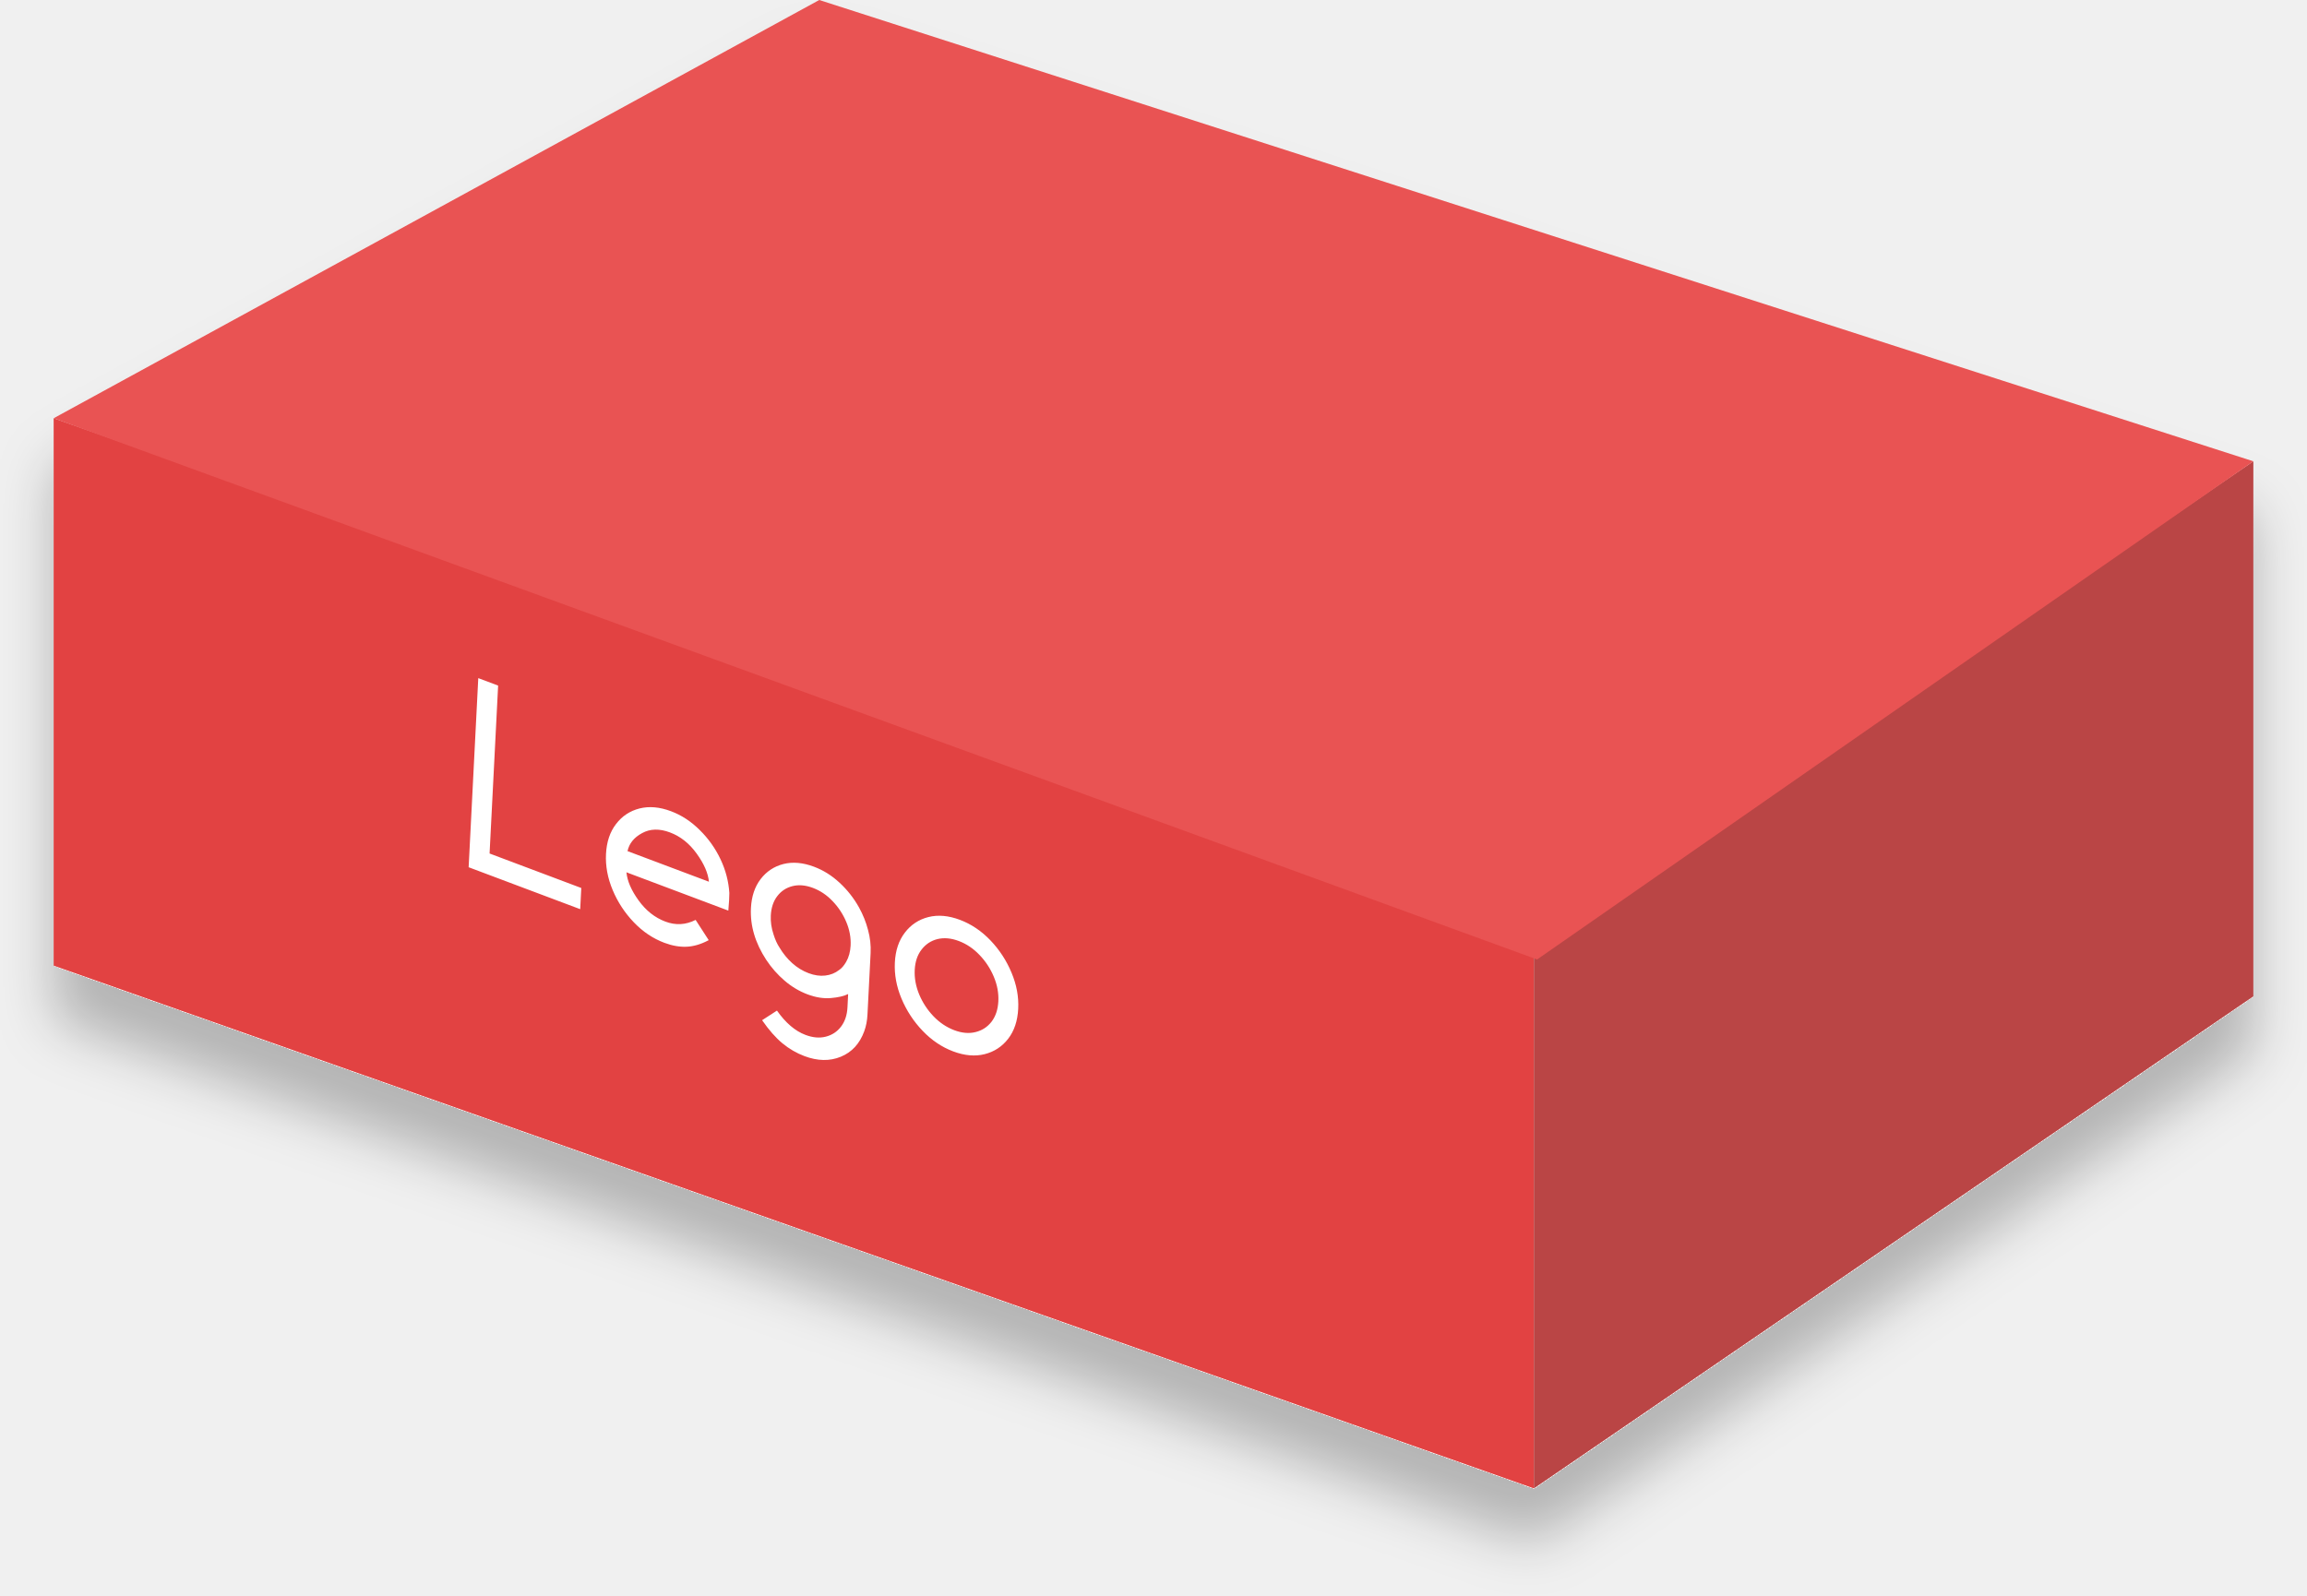
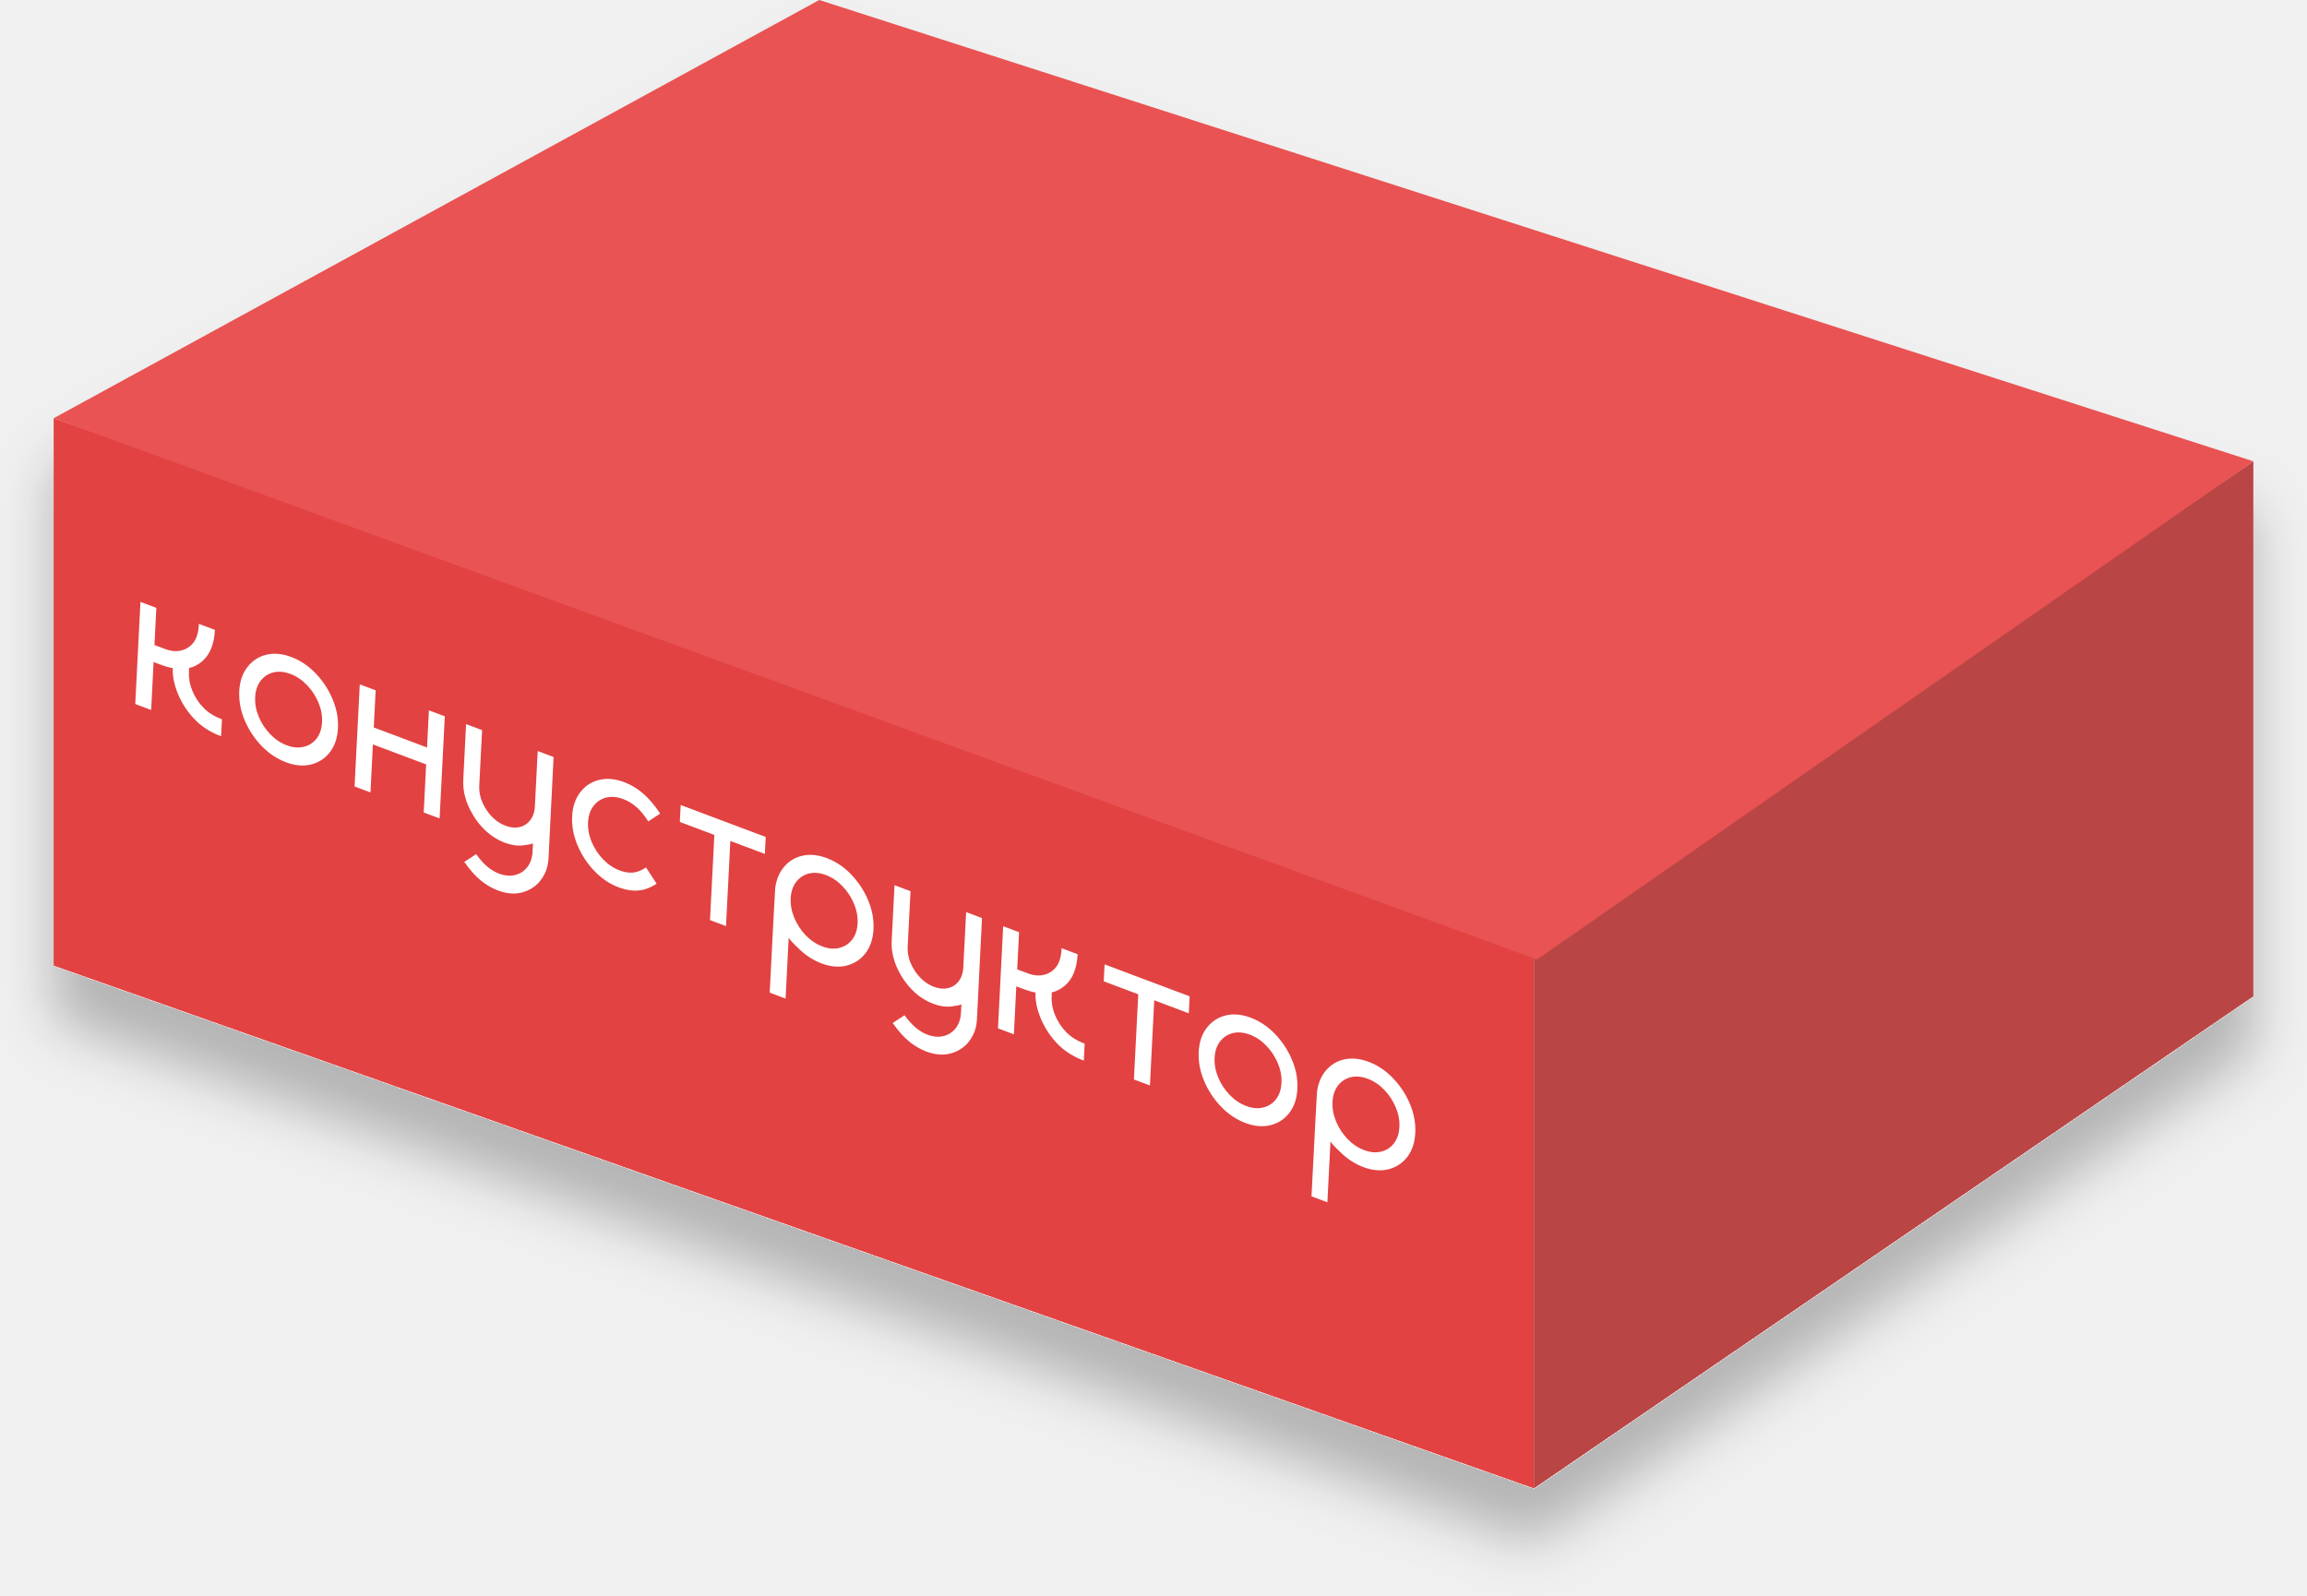
<svg xmlns="http://www.w3.org/2000/svg" width="172" height="119" viewBox="0 0 172 119" fill="none">
  <g filter="url(#filter0_d_70_138)">
-     <path d="M4 31.19L114.362 70.178V111L4 72.013V31.19Z" fill="#E24242" />
-     <path d="M114.362 71.095L168 34.401V74.306L114.362 111V71.095Z" fill="#BA4545" />
-     <path d="M4 31.19L114.599 71.554L168 34.401L61.08 0L4 31.19Z" fill="#E95353" />
-     <path d="M43.258 67.803L34.94 64.675L35.658 50.572L37.138 51.129L36.501 63.651L43.338 66.223L43.258 67.803ZM49.53 70.31C48.683 69.992 47.923 69.481 47.251 68.778C46.579 68.074 46.054 67.274 45.678 66.377C45.301 65.48 45.136 64.583 45.181 63.685C45.227 62.782 45.477 62.037 45.929 61.452C46.381 60.86 46.966 60.473 47.683 60.292C48.4 60.111 49.182 60.18 50.029 60.499C50.816 60.794 51.528 61.261 52.166 61.899C52.811 62.532 53.327 63.256 53.714 64.071C54.101 64.886 54.322 65.728 54.377 66.597L54.359 67.136L54.301 67.91L46.705 65.053C46.765 65.699 47.068 66.399 47.613 67.154C48.158 67.909 48.824 68.435 49.61 68.73C50.378 69.019 51.129 68.977 51.862 68.603L52.838 70.113C52.263 70.42 51.711 70.584 51.182 70.604C50.66 70.626 50.109 70.528 49.53 70.31ZM52.855 65.756C52.794 65.117 52.491 64.42 51.946 63.665C51.401 62.903 50.735 62.374 49.949 62.079C49.163 61.783 48.469 61.801 47.869 62.132C47.269 62.456 46.907 62.903 46.785 63.473L52.855 65.756ZM59.971 78.759C59.386 78.539 58.84 78.222 58.334 77.806C57.833 77.392 57.328 76.818 56.819 76.083L57.927 75.367C58.575 76.286 59.284 76.891 60.052 77.179C60.6 77.386 61.104 77.429 61.563 77.311C62.029 77.194 62.408 76.946 62.701 76.565C62.993 76.185 63.154 75.706 63.184 75.127L63.234 74.132C62.922 74.286 62.492 74.386 61.943 74.432C61.394 74.477 60.815 74.385 60.206 74.156C59.59 73.924 59.02 73.584 58.497 73.136C57.973 72.687 57.518 72.171 57.132 71.589C56.302 70.322 55.92 69.032 55.987 67.719C56.032 66.848 56.273 66.127 56.712 65.556C57.151 64.986 57.717 64.612 58.409 64.435C59.107 64.26 59.867 64.328 60.69 64.637C61.385 64.898 62.02 65.296 62.595 65.831C63.176 66.367 63.66 66.983 64.047 67.679C64.343 68.214 64.566 68.772 64.717 69.352C64.874 69.928 64.938 70.502 64.909 71.074L64.674 75.687C64.651 76.123 64.572 76.53 64.434 76.909C64.095 77.835 63.514 78.468 62.689 78.807C61.864 79.147 60.958 79.131 59.971 78.759ZM60.286 72.576C60.725 72.741 61.138 72.8 61.525 72.754C61.919 72.71 62.264 72.571 62.562 72.338C62.748 72.216 62.923 72.014 63.086 71.731C63.284 71.388 63.395 70.982 63.419 70.514C63.448 69.928 63.341 69.345 63.098 68.763C62.854 68.181 62.514 67.662 62.078 67.207C61.648 66.753 61.158 66.423 60.61 66.217C60.061 66.011 59.554 65.966 59.089 66.082C58.623 66.199 58.244 66.447 57.952 66.828C57.659 67.208 57.498 67.691 57.468 68.276C57.444 68.744 57.513 69.217 57.675 69.696C57.798 70.087 57.946 70.411 58.119 70.668C58.383 71.111 58.698 71.499 59.066 71.829C59.435 72.16 59.841 72.409 60.286 72.576ZM71.065 78.409C70.218 78.09 69.459 77.579 68.787 76.876C68.114 76.173 67.59 75.372 67.213 74.475C66.837 73.578 66.671 72.678 66.717 71.774C66.763 70.877 67.012 70.135 67.464 69.55C67.916 68.958 68.501 68.572 69.218 68.391C69.936 68.21 70.718 68.279 71.565 68.597C72.412 68.916 73.171 69.427 73.844 70.13C74.516 70.834 75.04 71.637 75.416 72.541C75.793 73.438 75.959 74.335 75.913 75.232C75.867 76.136 75.618 76.88 75.166 77.466C74.713 78.051 74.129 78.434 73.412 78.615C72.695 78.796 71.912 78.727 71.065 78.409ZM71.146 76.829C71.719 77.044 72.247 77.091 72.732 76.968C73.222 76.848 73.62 76.59 73.926 76.195C74.232 75.793 74.401 75.286 74.432 74.675C74.463 74.064 74.351 73.455 74.097 72.849C73.842 72.237 73.485 71.692 73.025 71.214C72.571 70.738 72.057 70.393 71.484 70.177C70.912 69.962 70.38 69.914 69.889 70.035C69.405 70.157 69.01 70.42 68.704 70.821C68.398 71.216 68.229 71.72 68.198 72.331C68.167 72.942 68.279 73.554 68.533 74.167C68.788 74.773 69.142 75.313 69.596 75.789C70.056 76.267 70.573 76.613 71.146 76.829Z" fill="white" />
+     <path d="M4 31.19L114.361 70.178V111L4 72.013V31.19Z" fill="#E24242" />
+     <path d="M114.361 71.095L168 34.401V74.306L114.361 111V71.095Z" fill="#BA4545" />
+     <path d="M4 31.19L114.599 71.554L168 34.401L61.079 0L4 31.19Z" fill="#E95353" />
+     <path d="M16.483 54.908C15.688 54.609 15.029 54.187 14.505 53.64C13.982 53.093 13.574 52.473 13.281 51.78C12.989 51.082 12.855 50.43 12.881 49.825C12.703 49.816 12.297 49.692 11.663 49.454L11.451 49.366L11.269 52.948L10.084 52.502L10.472 44.887L11.657 45.333L11.516 48.102L12.313 48.402C12.751 48.567 13.155 48.602 13.522 48.507C13.895 48.414 14.198 48.215 14.432 47.911C14.666 47.607 14.799 47.145 14.83 46.526L16.022 46.974C15.968 48.041 15.652 48.821 15.076 49.314C14.759 49.582 14.433 49.751 14.096 49.82L14.088 50.12C14.064 50.593 14.15 51.062 14.345 51.528C14.54 51.993 14.812 52.409 15.161 52.773C15.51 53.138 15.972 53.428 16.547 53.644L16.483 54.908ZM21.318 56.846C20.64 56.591 20.032 56.182 19.495 55.62C18.957 55.057 18.537 54.417 18.236 53.699C17.935 52.981 17.802 52.261 17.839 51.538C17.876 50.82 18.075 50.227 18.437 49.759C18.799 49.285 19.267 48.976 19.84 48.831C20.414 48.687 21.04 48.742 21.717 48.997C22.395 49.252 23.003 49.66 23.54 50.223C24.078 50.786 24.497 51.428 24.799 52.151C25.1 52.869 25.232 53.587 25.196 54.304C25.159 55.028 24.96 55.623 24.598 56.092C24.236 56.56 23.769 56.866 23.195 57.011C22.621 57.156 21.995 57.101 21.318 56.846ZM21.382 55.582C21.84 55.754 22.263 55.791 22.651 55.693C23.043 55.597 23.362 55.391 23.606 55.075C23.851 54.753 23.986 54.348 24.011 53.859C24.036 53.37 23.947 52.883 23.743 52.398C23.539 51.908 23.253 51.472 22.885 51.09C22.522 50.709 22.111 50.433 21.653 50.261C21.195 50.088 20.769 50.05 20.377 50.147C19.989 50.245 19.673 50.454 19.428 50.776C19.184 51.092 19.049 51.495 19.024 51.983C18.999 52.472 19.088 52.962 19.292 53.452C19.496 53.937 19.779 54.37 20.143 54.75C20.511 55.132 20.924 55.41 21.382 55.582ZM32.775 61.035L31.59 60.59L31.773 57.008L27.802 55.515L27.62 59.096L26.435 58.651L26.823 51.036L28.007 51.481L27.866 54.251L31.837 55.744L31.978 52.974L33.163 53.42L32.775 61.035ZM37.13 66.41C36.671 66.238 36.239 65.985 35.834 65.653C35.429 65.32 35.022 64.862 34.615 64.279L35.501 63.698C36.02 64.434 36.584 64.917 37.194 65.146C37.633 65.311 38.038 65.347 38.411 65.254C38.783 65.16 39.086 64.962 39.32 64.657C39.554 64.353 39.683 63.967 39.707 63.499L39.738 62.89C39.681 62.938 39.438 62.989 39.007 63.045C38.578 63.095 38.117 63.028 37.624 62.843C37.142 62.661 36.693 62.387 36.28 62.019C35.867 61.646 35.521 61.219 35.242 60.738C34.729 59.883 34.495 59.016 34.54 58.136L34.75 54.001L35.942 54.449L35.732 58.585C35.701 59.198 35.876 59.797 36.259 60.381C36.642 60.965 37.118 61.364 37.688 61.579C38.001 61.696 38.294 61.74 38.569 61.711C38.844 61.676 39.082 61.581 39.284 61.423C39.652 61.122 39.85 60.695 39.878 60.144L40.089 56.009L41.273 56.454L40.897 63.986C40.88 64.319 40.82 64.63 40.715 64.92C40.436 65.636 39.965 66.138 39.305 66.425C38.644 66.712 37.919 66.707 37.13 66.41ZM46.136 66.179C45.459 65.924 44.851 65.515 44.313 64.953C43.776 64.39 43.356 63.75 43.055 63.032C42.754 62.315 42.621 61.594 42.658 60.871C42.695 60.153 42.894 59.56 43.255 59.092C43.617 58.618 44.085 58.309 44.659 58.165C45.233 58.02 45.858 58.075 46.536 58.33C47.043 58.52 47.513 58.803 47.946 59.178C48.379 59.548 48.804 60.047 49.219 60.675L48.332 61.256C48.024 60.779 47.722 60.416 47.426 60.167C47.136 59.915 46.818 59.724 46.472 59.594C46.013 59.422 45.588 59.383 45.196 59.48C44.808 59.578 44.492 59.788 44.247 60.109C44.002 60.425 43.868 60.828 43.843 61.317C43.818 61.806 43.907 62.295 44.111 62.785C44.315 63.27 44.598 63.703 44.961 64.083C45.329 64.465 45.743 64.743 46.201 64.915C46.547 65.045 46.872 65.099 47.176 65.075C47.486 65.048 47.815 64.921 48.165 64.691L48.953 65.902C48.495 66.207 48.037 66.377 47.578 66.411C47.124 66.447 46.644 66.37 46.136 66.179ZM54.128 69.065L52.936 68.617L53.259 62.266L50.685 61.297L50.749 60.034L57.089 62.418L57.025 63.682L54.451 62.714L54.128 69.065ZM58.57 74.473L57.385 74.027C57.644 68.945 57.782 66.333 57.799 66.191C57.897 65.544 58.127 65.016 58.491 64.607C58.855 64.192 59.31 63.926 59.858 63.809C60.41 63.693 61.006 63.755 61.645 63.995C62.322 64.25 62.93 64.659 63.468 65.222C64.005 65.784 64.425 66.425 64.726 67.142C65.028 67.86 65.16 68.58 65.123 69.303C65.086 70.026 64.887 70.622 64.525 71.09C64.163 71.559 63.696 71.865 63.122 72.01C62.548 72.155 61.923 72.1 61.245 71.845C60.665 71.627 60.133 71.291 59.649 70.839C59.17 70.389 58.888 70.086 58.801 69.932L58.57 74.473ZM61.309 70.581C61.768 70.753 62.191 70.79 62.578 70.692C62.97 70.596 63.289 70.39 63.534 70.073C63.779 69.752 63.913 69.347 63.938 68.858C63.963 68.369 63.874 67.882 63.67 67.397C63.466 66.907 63.18 66.471 62.812 66.089C62.449 65.708 62.038 65.432 61.58 65.26C61.122 65.087 60.697 65.049 60.304 65.145C59.917 65.244 59.6 65.453 59.355 65.775C59.111 66.091 58.976 66.493 58.951 66.982C58.926 67.471 59.016 67.961 59.219 68.451C59.423 68.936 59.707 69.368 60.07 69.749C60.438 70.131 60.851 70.408 61.309 70.581ZM69.071 78.422C68.612 78.249 68.181 77.997 67.775 77.664C67.37 77.331 66.963 76.874 66.556 76.291L67.442 75.71C67.961 76.446 68.526 76.928 69.135 77.158C69.574 77.323 69.979 77.359 70.352 77.265C70.724 77.172 71.027 76.973 71.261 76.669C71.496 76.365 71.624 75.979 71.648 75.51L71.679 74.902C71.622 74.949 71.379 75.001 70.949 75.056C70.519 75.107 70.058 75.04 69.565 74.854C69.083 74.673 68.635 74.398 68.221 74.031C67.808 73.658 67.462 73.231 67.183 72.75C66.67 71.894 66.436 71.027 66.481 70.148L66.692 66.013L67.883 66.461L67.673 70.596C67.642 71.21 67.817 71.809 68.2 72.393C68.583 72.977 69.059 73.376 69.63 73.59C69.942 73.708 70.235 73.752 70.51 73.722C70.785 73.688 71.023 73.592 71.225 73.435C71.593 73.133 71.791 72.707 71.819 72.156L72.03 68.02L73.214 68.466L72.838 75.998C72.821 76.331 72.761 76.642 72.657 76.931C72.377 77.648 71.906 78.15 71.246 78.436C70.585 78.724 69.86 78.719 69.071 78.422ZM80.804 79.097C80.009 78.798 79.35 78.375 78.826 77.828C78.303 77.281 77.895 76.661 77.602 75.968C77.31 75.27 77.176 74.618 77.202 74.013C77.024 74.004 76.618 73.88 75.984 73.642L75.772 73.555L75.59 77.136L74.405 76.69L74.793 69.075L75.978 69.521L75.837 72.291L76.634 72.59C77.073 72.755 77.476 72.79 77.843 72.695C78.216 72.602 78.519 72.403 78.753 72.099C78.987 71.795 79.12 71.333 79.151 70.714L80.343 71.162C80.289 72.229 79.974 73.009 79.397 73.502C79.08 73.77 78.754 73.939 78.417 74.008L78.409 74.308C78.385 74.781 78.471 75.251 78.666 75.716C78.861 76.182 79.132 76.597 79.482 76.961C79.831 77.326 80.293 77.616 80.868 77.833L80.804 79.097ZM85.733 80.95L84.54 80.502L84.864 74.151L82.29 73.183L82.354 71.919L88.694 74.303L88.63 75.567L86.056 74.599L85.733 80.95ZM92.849 83.746C92.171 83.491 91.564 83.082 91.026 82.519C90.488 81.957 90.069 81.316 89.767 80.599C89.466 79.881 89.334 79.161 89.371 78.438C89.407 77.72 89.606 77.127 89.968 76.658C90.33 76.185 90.798 75.876 91.371 75.731C91.945 75.586 92.571 75.641 93.249 75.896C93.926 76.151 94.534 76.56 95.072 77.123C95.609 77.685 96.029 78.328 96.33 79.051C96.631 79.769 96.763 80.486 96.727 81.204C96.69 81.927 96.491 82.523 96.129 82.991C95.767 83.459 95.3 83.766 94.726 83.911C94.152 84.055 93.527 84 92.849 83.746ZM92.913 82.481C93.371 82.654 93.794 82.691 94.182 82.593C94.574 82.496 94.893 82.29 95.138 81.974C95.382 81.653 95.517 81.248 95.542 80.759C95.567 80.27 95.478 79.783 95.274 79.298C95.07 78.808 94.784 78.372 94.416 77.989C94.053 77.609 93.642 77.333 93.184 77.16C92.726 76.988 92.301 76.95 91.908 77.046C91.521 77.144 91.204 77.354 90.959 77.675C90.715 77.992 90.58 78.394 90.555 78.883C90.53 79.372 90.62 79.862 90.823 80.352C91.027 80.837 91.311 81.269 91.674 81.65C92.042 82.032 92.455 82.309 92.913 82.481ZM98.964 89.663L97.78 89.218C98.038 84.136 98.176 81.524 98.194 81.382C98.291 80.735 98.522 80.206 98.885 79.797C99.249 79.383 99.705 79.117 100.252 78.999C100.805 78.884 101.4 78.946 102.039 79.186C102.717 79.441 103.324 79.85 103.862 80.412C104.4 80.975 104.819 81.615 105.121 82.333C105.422 83.05 105.554 83.771 105.517 84.494C105.481 85.217 105.281 85.812 104.92 86.281C104.558 86.749 104.09 87.056 103.516 87.2C102.943 87.345 102.317 87.29 101.639 87.035C101.059 86.817 100.527 86.482 100.044 86.03C99.565 85.579 99.282 85.277 99.195 85.122L98.964 89.663ZM101.704 85.771C102.162 85.944 102.585 85.981 102.972 85.883C103.365 85.786 103.683 85.58 103.928 85.264C104.173 84.942 104.308 84.537 104.333 84.048C104.358 83.559 104.268 83.073 104.064 82.588C103.861 82.098 103.575 81.661 103.207 81.279C102.844 80.899 102.433 80.622 101.975 80.45C101.516 80.278 101.091 80.24 100.699 80.336C100.311 80.434 99.995 80.644 99.75 80.965C99.505 81.281 99.371 81.684 99.346 82.173C99.321 82.662 99.41 83.151 99.614 83.641C99.817 84.126 100.101 84.559 100.464 84.939C100.832 85.322 101.245 85.599 101.704 85.771Z" fill="white" />
  </g>
  <defs>
-     <filter id="filter0_d_70_138" x="0" y="0" width="172" height="119" filterUnits="userSpaceOnUse" color-interpolation-filters="sRGB">
+     <filter id="filter0_d_70_138" x="-0" y="0" width="172" height="119" filterUnits="userSpaceOnUse" color-interpolation-filters="sRGB">
      <feFlood flood-opacity="0" result="BackgroundImageFix" />
      <feColorMatrix in="SourceAlpha" type="matrix" values="0 0 0 0 0 0 0 0 0 0 0 0 0 0 0 0 0 0 127 0" result="hardAlpha" />
      <feOffset dy="4" />
      <feGaussianBlur stdDeviation="2" />
      <feComposite in2="hardAlpha" operator="out" />
      <feColorMatrix type="matrix" values="0 0 0 0 0 0 0 0 0 0 0 0 0 0 0 0 0 0 0.25 0" />
      <feBlend mode="normal" in2="BackgroundImageFix" result="effect1_dropShadow_70_138" />
      <feBlend mode="normal" in="SourceGraphic" in2="effect1_dropShadow_70_138" result="shape" />
    </filter>
  </defs>
</svg>
